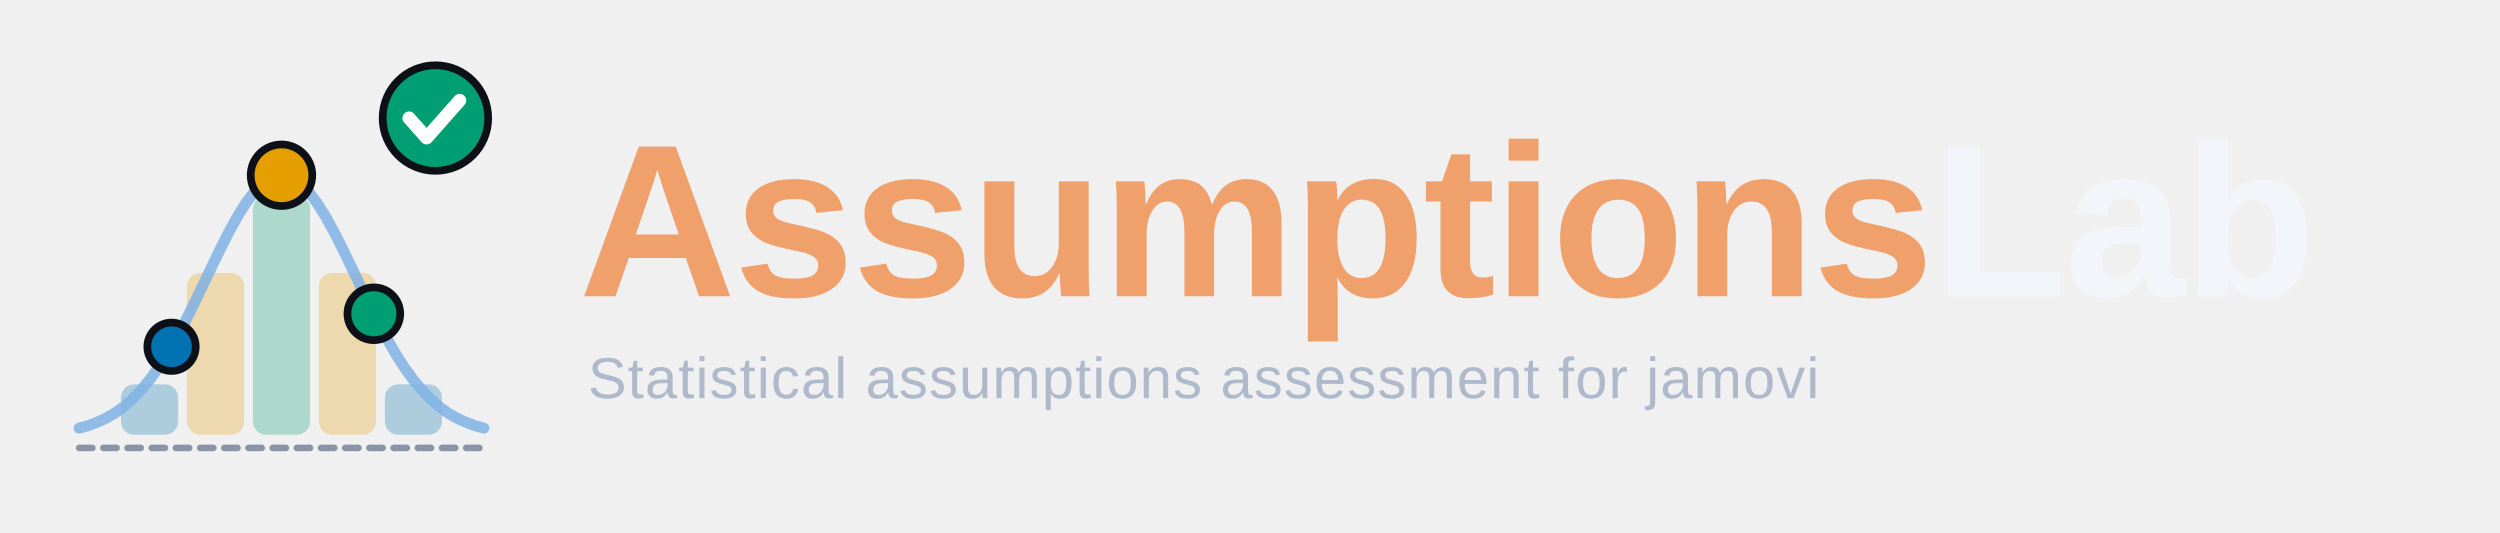
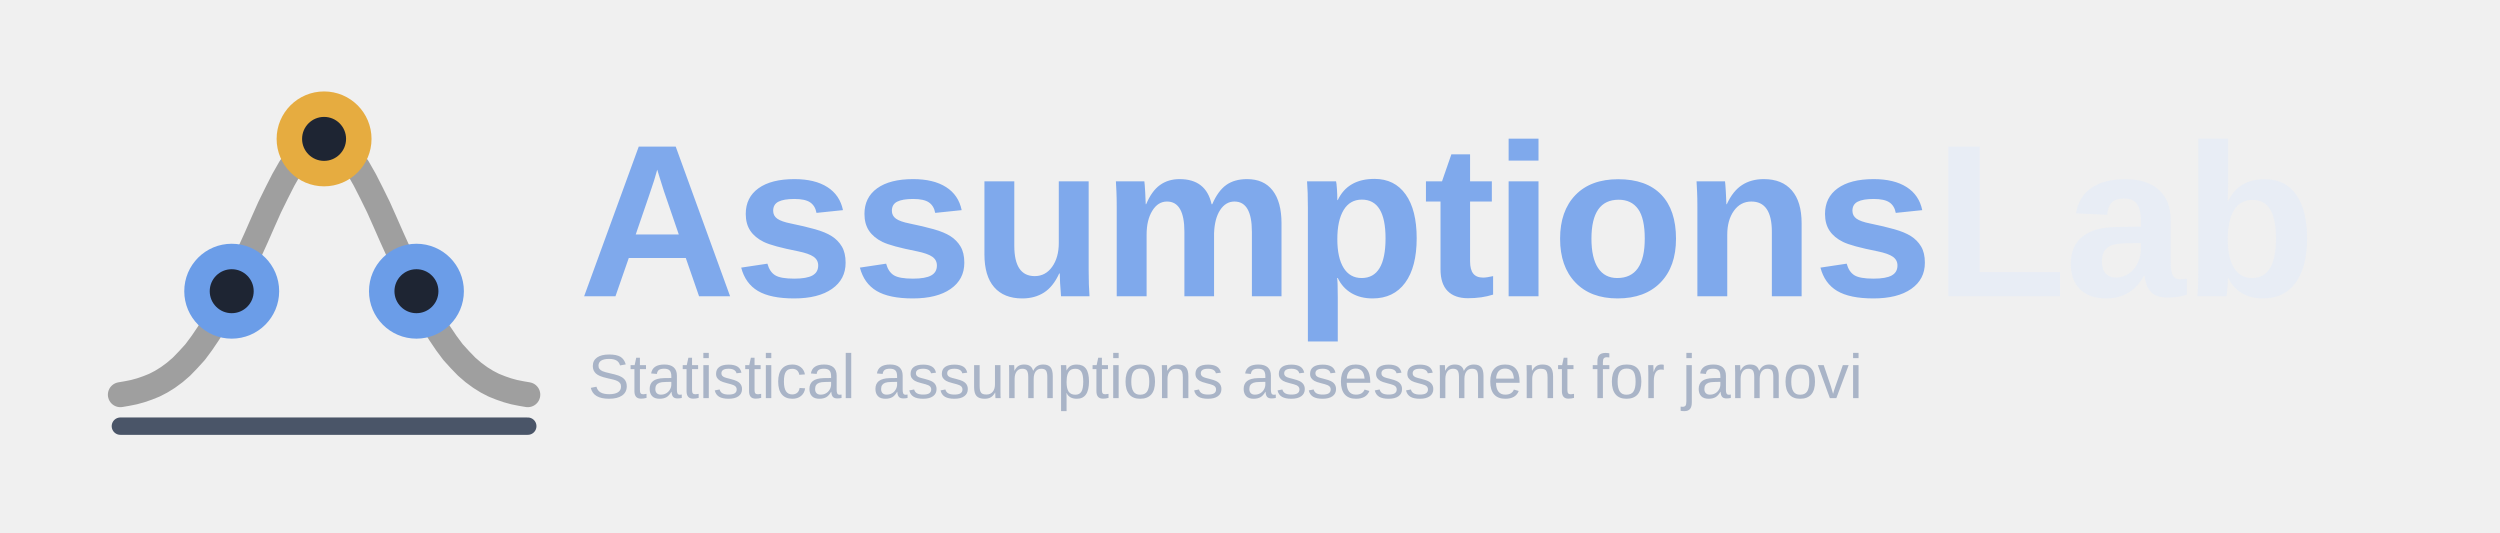
<svg xmlns="http://www.w3.org/2000/svg" viewBox="0 0 1080 230" width="1080" height="230" role="img" aria-label="AssumptionsLab">
-   <g transform="translate(0 -6) scale(0.95)">
-     <rect x="55" y="181.1" width="26" height="22.9" rx="6" fill="#0072B2" opacity="0.28" />
-     <rect x="85" y="130.4" width="26" height="73.6" rx="6" fill="#E69F00" opacity="0.28" />
-     <rect x="115" y="95.4" width="26" height="108.6" rx="6" fill="#009E73" opacity="0.28" />
-     <rect x="145" y="130.4" width="26" height="73.6" rx="6" fill="#E69F00" opacity="0.28" />
-     <rect x="175" y="181.1" width="26" height="22.9" rx="6" fill="#0072B2" opacity="0.28" />
-     <polyline points="36,201.0 40,199.9 44,198.4 48,196.6 52,194.3 56,191.5 60,188.0 64,183.9 68,179.1 72,173.6 76,167.4 80,160.4 84,152.9 88,144.9 92,136.6 96,128.2 100,119.9 104,112.0 108,104.7 112,98.4 116,93.1 120,89.2 124,86.8 128,86.0 132,86.8 136,89.2 140,93.1 144,98.4 148,104.7 152,112.0 156,119.9 160,128.2 164,136.6 168,144.9 172,152.9 176,160.4 180,167.4 184,173.6 188,179.1 192,183.9 196,188.0 200,191.5 204,194.3 208,196.6 212,198.4 216,199.9 220,201.0" fill="none" stroke="#7FB2E5" stroke-width="5" stroke-linecap="round" stroke-linejoin="round" opacity="0.85" />
-     <line x1="36" y1="210" x2="220" y2="210" stroke="#8A94A6" stroke-width="3" stroke-dasharray="6 5" stroke-linecap="round" />
-     <circle cx="78.0" cy="164.0" r="11.0" fill="#0072B2" stroke="#0D1117" stroke-width="3.5" />
-     <circle cx="128.0" cy="86.0" r="14.0" fill="#E69F00" stroke="#0D1117" stroke-width="3.5" />
-     <circle cx="170.0" cy="149.0" r="12.0" fill="#009E73" stroke="#0D1117" stroke-width="3.5" />
-     <circle cx="198.0" cy="60.0" r="24.0" fill="#009E73" stroke="#0D1117" stroke-width="3.5" />
-     <path d="M186 60 l8 9 l15 -17" fill="none" stroke="#FFFFFF" stroke-width="6" stroke-linecap="round" stroke-linejoin="round" />
-   </g>
-   <text x="250" y="128" font-family="Segoe UI, Helvetica Neue, Arial, sans-serif" font-size="94" font-weight="700" fill="#F2F5FA" letter-spacing="-1">
-     <tspan fill="#F0A06A">Assumptions</tspan>Lab</text>
-   <text x="254" y="172" font-family="Segoe UI, Helvetica Neue, Arial, sans-serif" font-size="25" fill="#AEB9CC" letter-spacing="0.5">Statistical assumptions assessment for jamovi</text>
+   <polyline points="52.0,170.5 54.9,170.0 57.9,169.4 60.8,168.6 63.7,167.6 66.7,166.4 69.6,164.9 72.5,163.1 75.5,160.9 78.4,158.4 81.3,155.4 84.3,152.1 87.2,148.2 90.1,143.9 93.1,139.1 96.0,133.8 98.9,128.1 101.9,122.1 104.8,115.7 107.7,109.2 110.7,102.6 113.6,96.0 116.5,89.5 119.5,83.4 122.4,77.7 125.3,72.6 128.3,68.2 131.2,64.7 134.1,62.1 137.1,60.5 140.0,60.0 142.9,60.5 145.9,62.1 148.8,64.7 151.7,68.2 154.7,72.6 157.6,77.7 160.5,83.4 163.5,89.5 166.4,96.0 169.3,102.6 172.3,109.2 175.2,115.7 178.1,122.1 181.1,128.1 184.0,133.8 186.9,139.1 189.9,143.9 192.8,148.2 195.7,152.1 198.7,155.4 201.6,158.4 204.5,160.9 207.5,163.1 210.4,164.9 213.3,166.4 216.3,167.6 219.2,168.6 222.1,169.4 225.1,170.0 228.0,170.5" fill="none" stroke="#9F9F9F" stroke-width="10.8" stroke-linecap="round" stroke-linejoin="round" />
+   <line x1="52.0" y1="184.1" x2="228.0" y2="184.1" stroke="#4A5568" stroke-width="7.5" stroke-linecap="round" />
+   <circle cx="100.1" cy="125.8" r="15.0" fill="#1E2533" stroke="#6B9DE8" stroke-width="11.0" />
+   <circle cx="140.0" cy="60.0" r="15.0" fill="#1E2533" stroke="#E6AC40" stroke-width="11.0" />
+   <circle cx="179.9" cy="125.8" r="15.0" fill="#1E2533" stroke="#6B9DE8" stroke-width="11.0" />
+   <text x="250" y="128" font-family="Segoe UI, Helvetica Neue, Arial, sans-serif" font-size="94" font-weight="700" textLength="760" lengthAdjust="spacing" fill="#E8EDF5" letter-spacing="-1">
+     <tspan fill="#7FA9EC">Assumptions</tspan>Lab</text>
+   <text x="254" y="172" font-family="Segoe UI, Helvetica Neue, Arial, sans-serif" font-size="27" fill="#A9B4C7" textLength="756" lengthAdjust="spacing">Statistical assumptions assessment for jamovi</text>
</svg>
